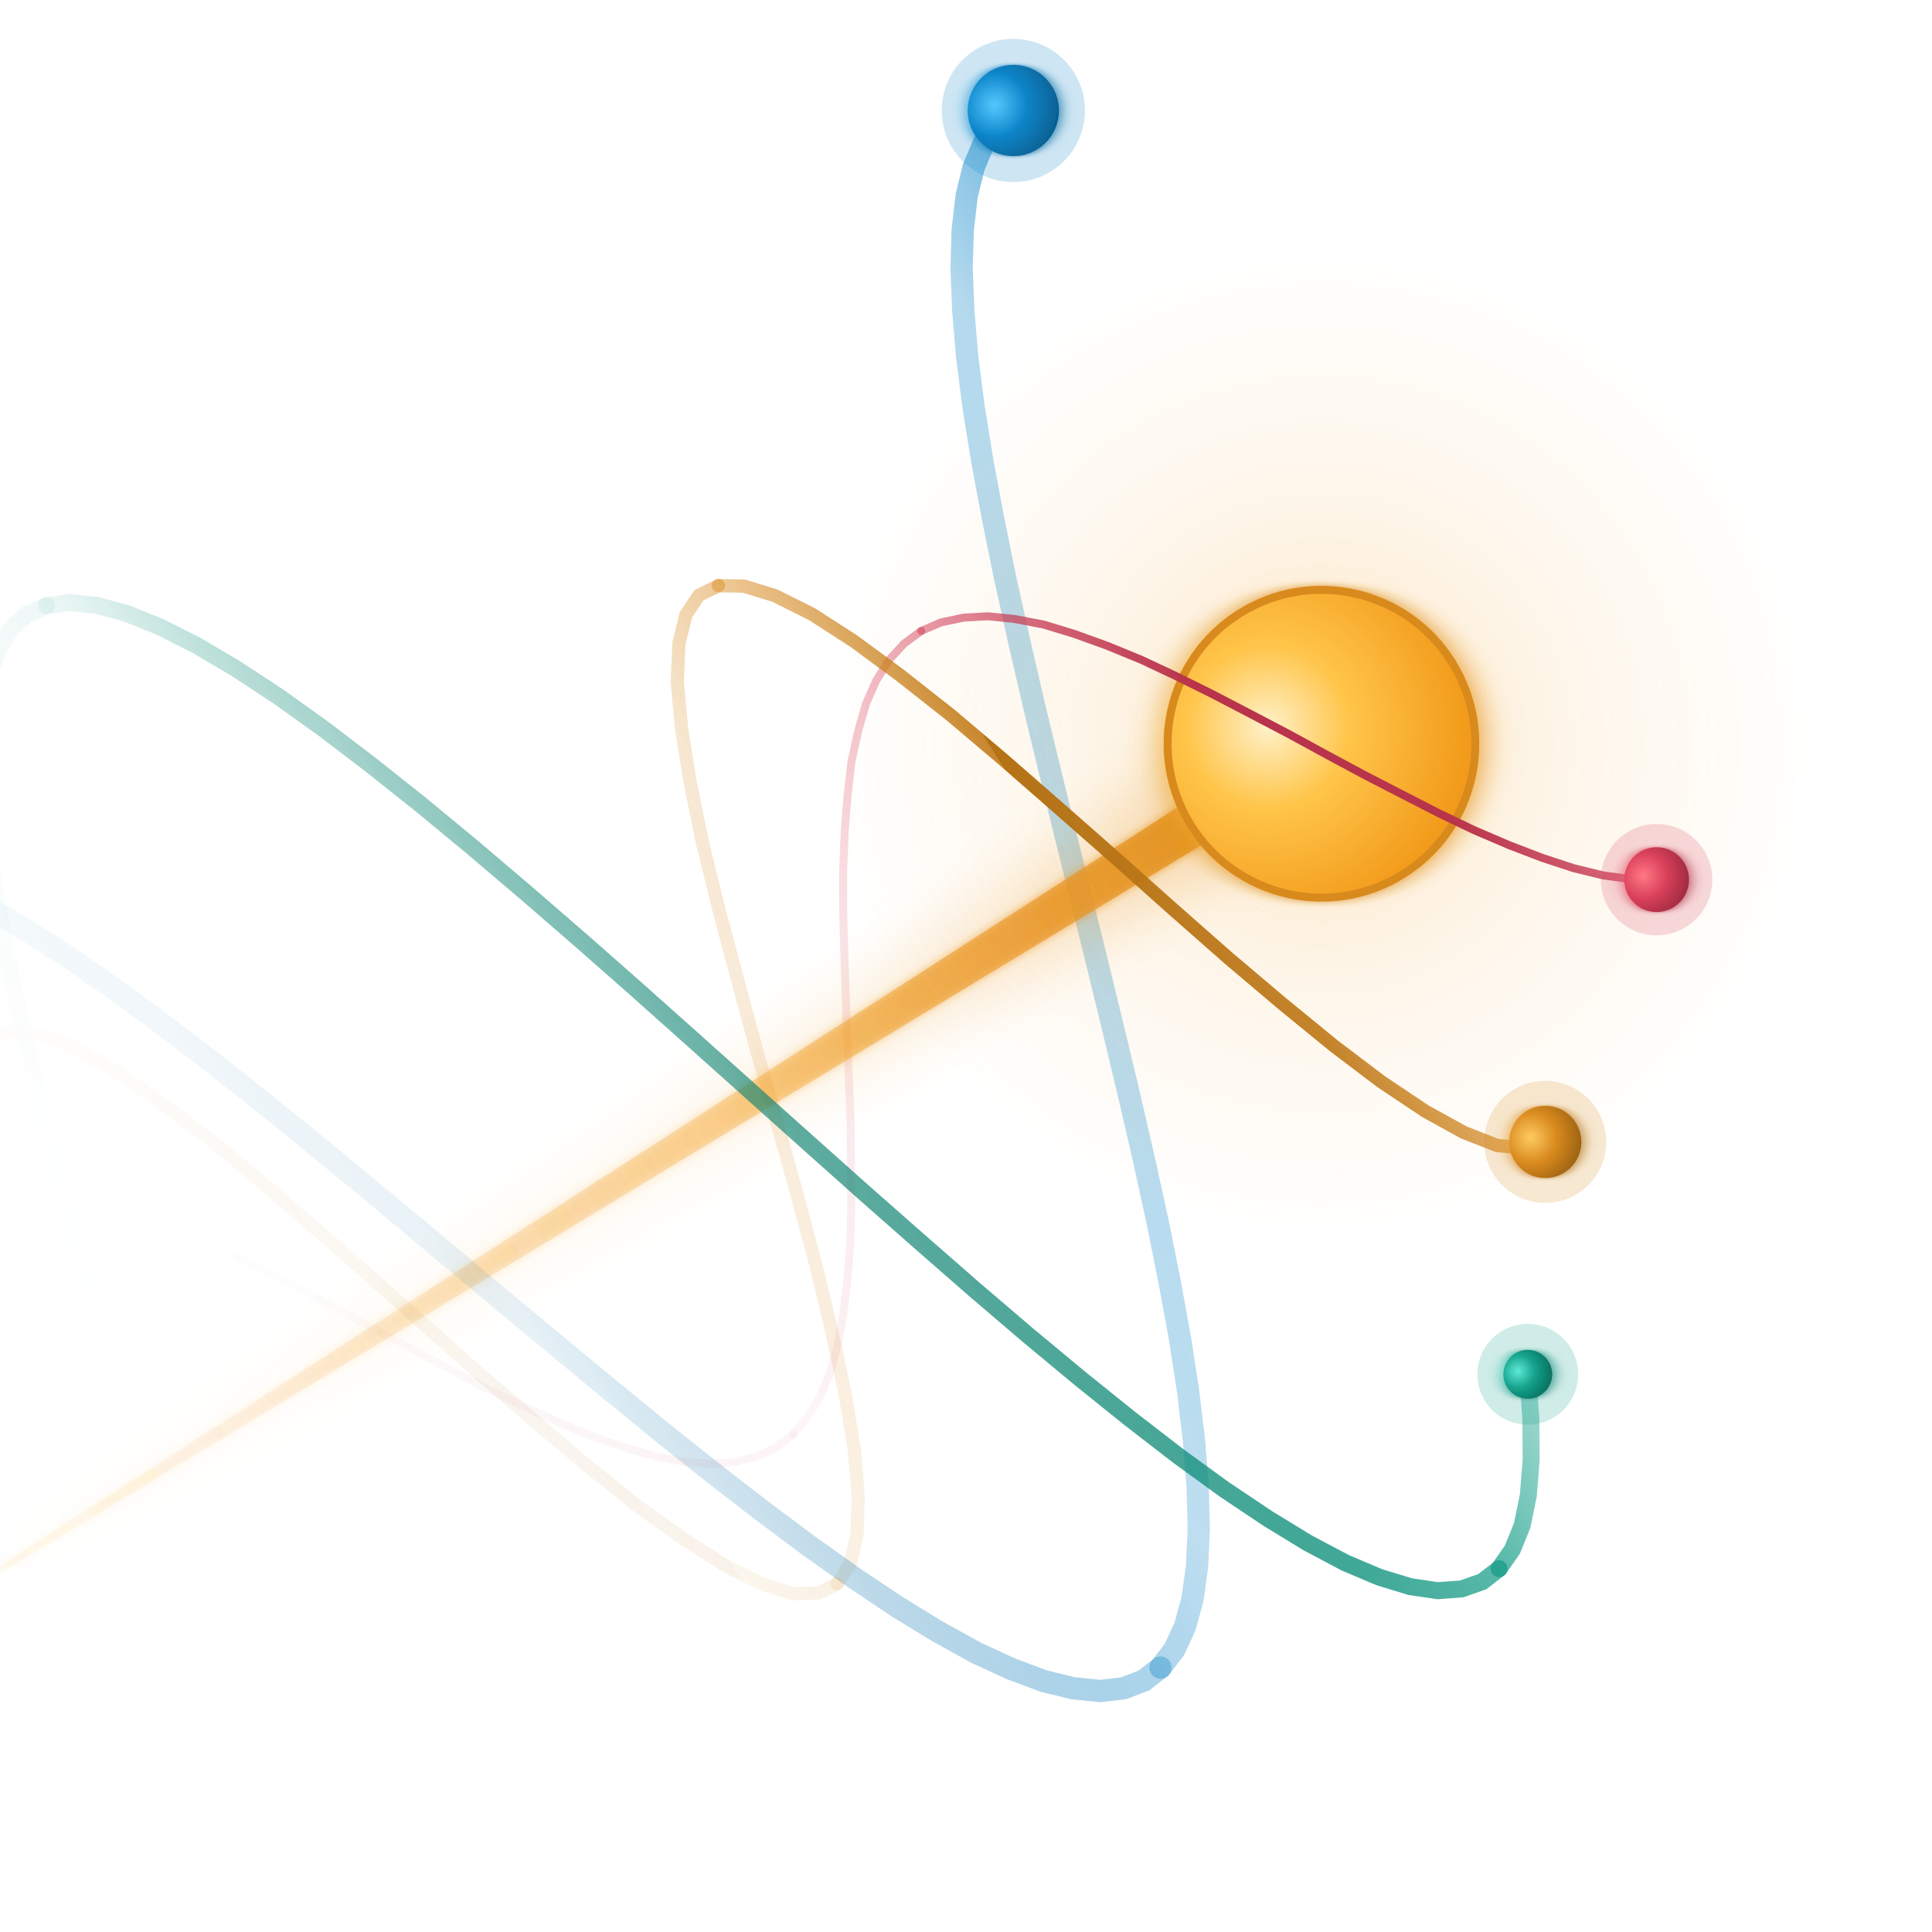
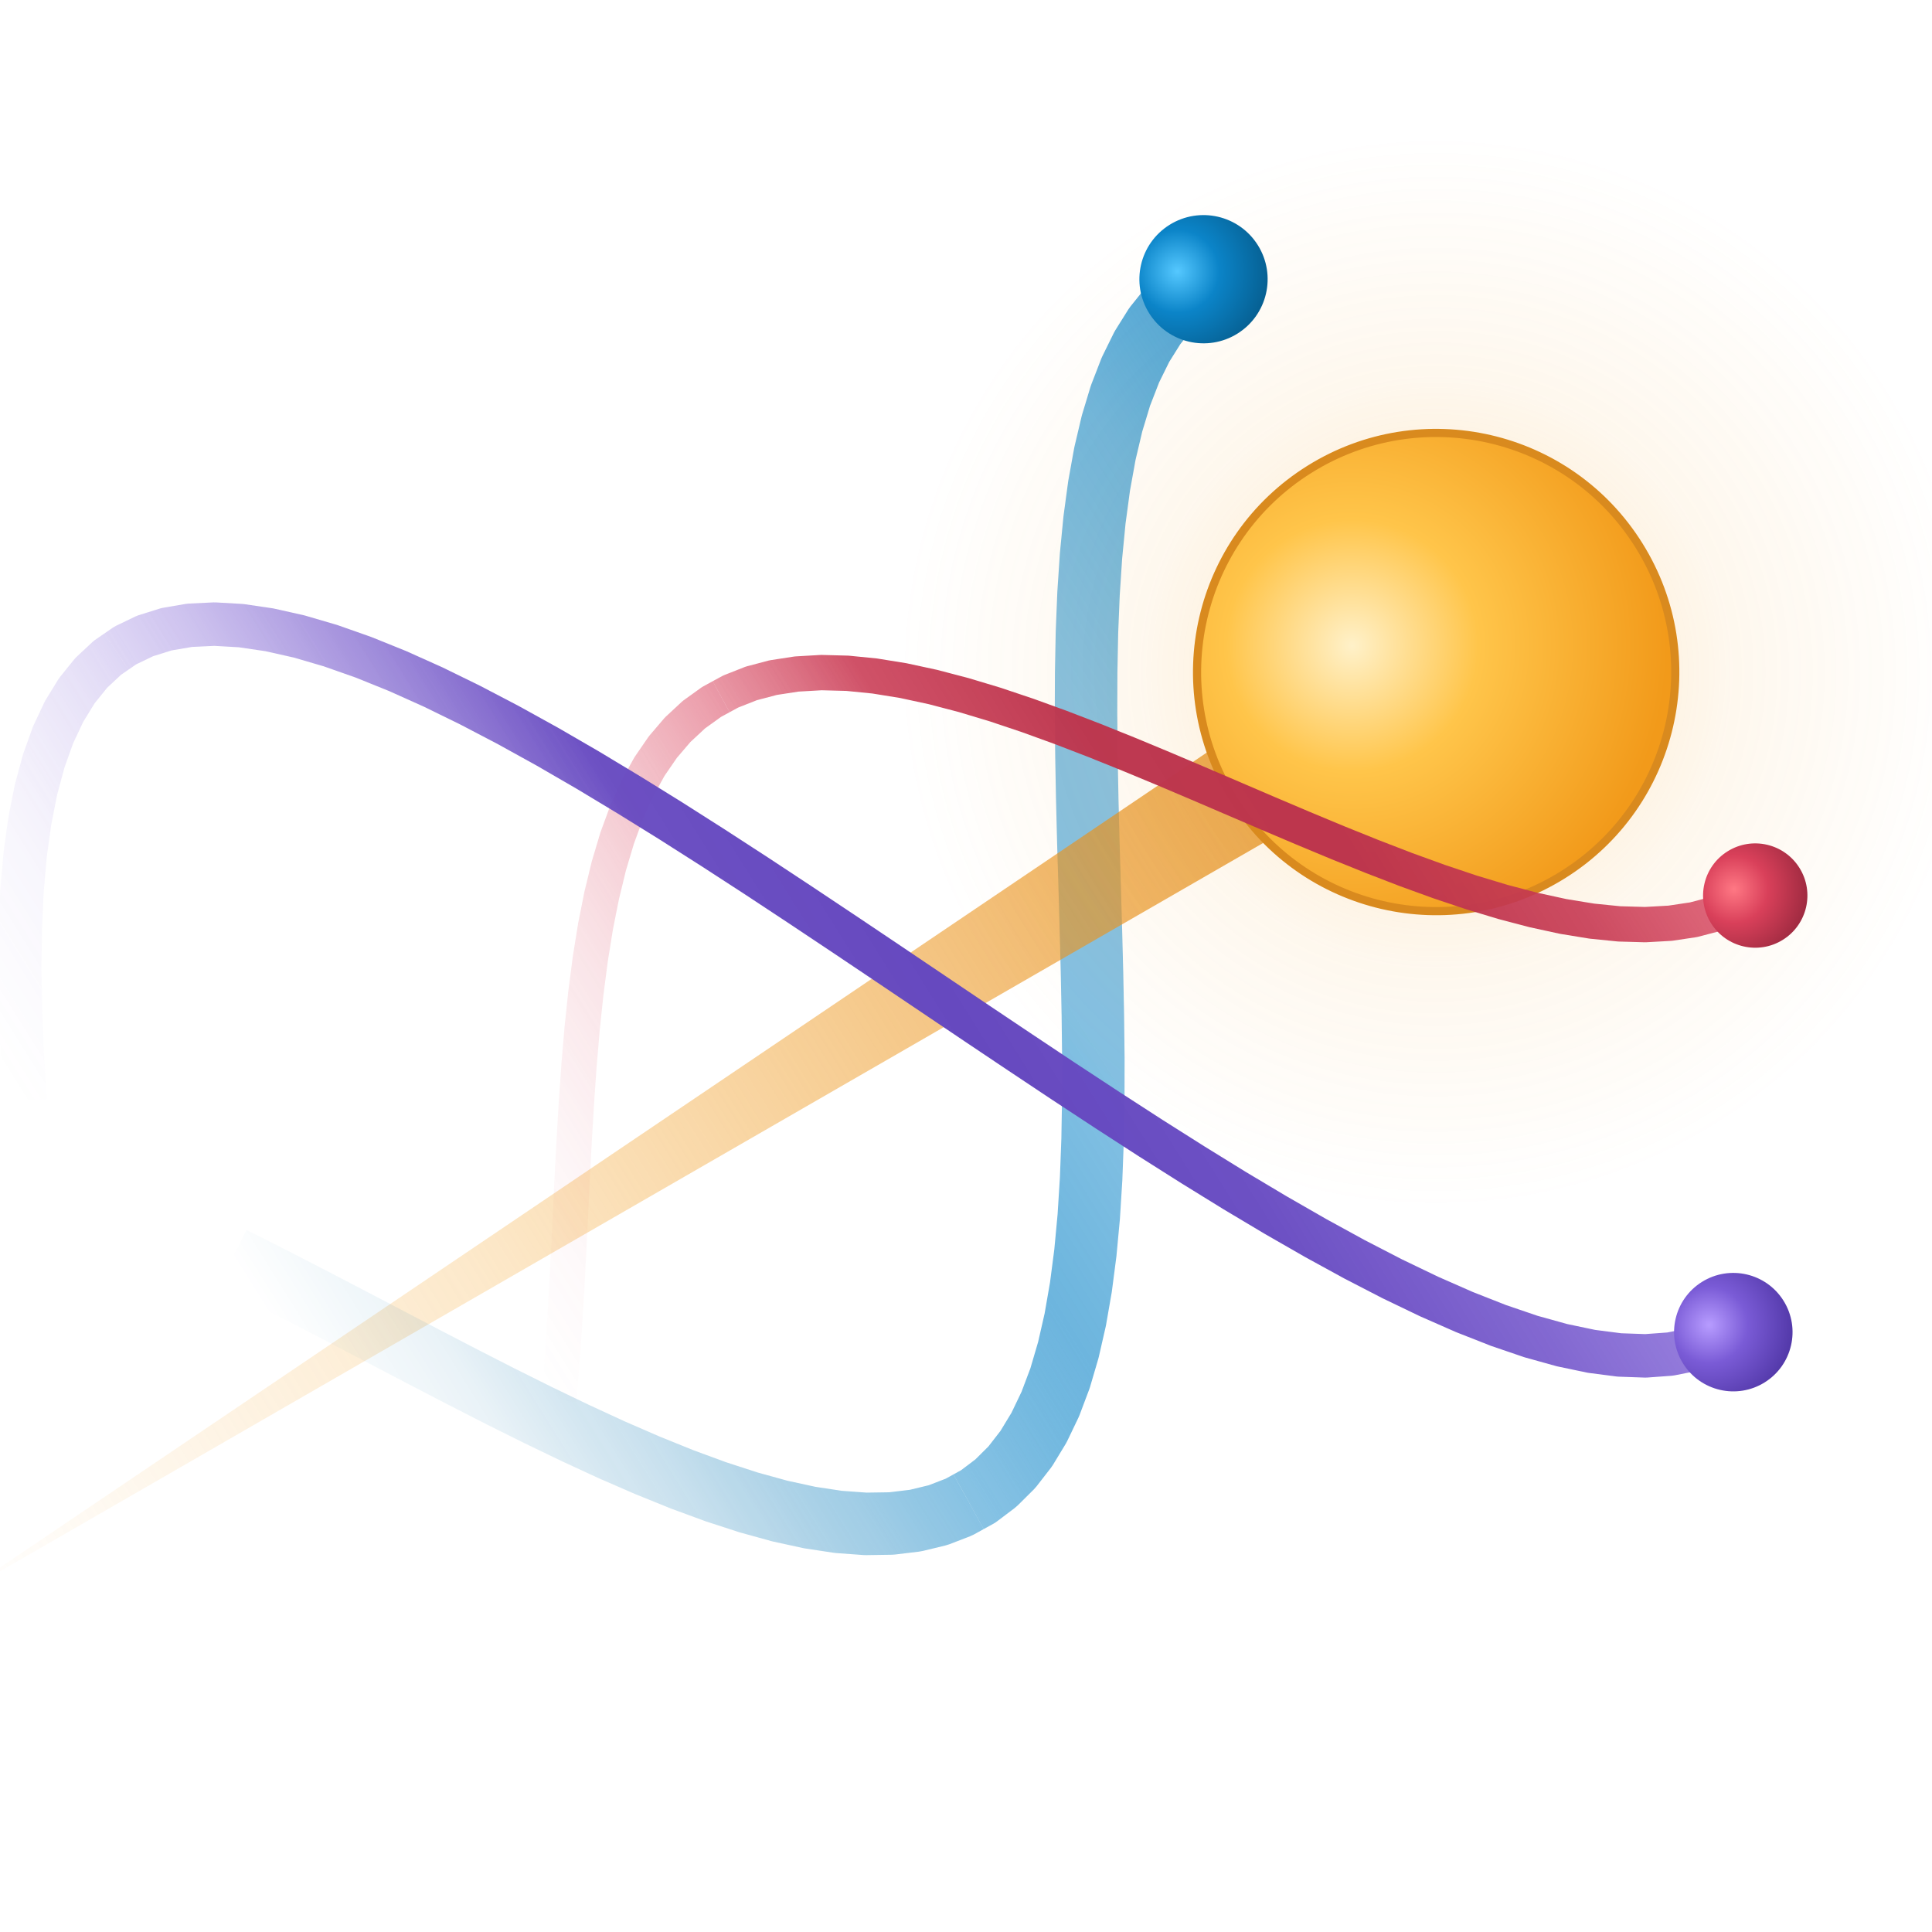
<svg xmlns="http://www.w3.org/2000/svg" width="512" height="512" aria-label="Commit Trail logo" viewBox="0 0 512 512">
  <defs>
-     <linearGradient id="ts" x1="-340" x2="0" y1="0" y2="0" gradientUnits="userSpaceOnUse">
+     <linearGradient id="ts" x1="-320" x2="0" y1="0" y2="0" gradientUnits="userSpaceOnUse">
      <stop offset="0" stop-color="#f5a52c" stop-opacity="0" />
-       <stop offset=".3" stop-color="#f5a52c" stop-opacity=".1" />
-       <stop offset=".6" stop-color="#f5a52c" stop-opacity=".3" />
-       <stop offset=".8" stop-color="#e9931f" stop-opacity=".6" />
+       <stop offset=".35" stop-color="#f5a52c" stop-opacity=".25" />
+       <stop offset=".75" stop-color="#e9931f" stop-opacity=".65" />
      <stop offset="1" stop-color="#d98a1e" stop-opacity=".9" />
    </linearGradient>
-     <linearGradient id="gab" x1="-270" x2="14" y1="0" y2="0" gradientUnits="userSpaceOnUse">
-       <stop offset="0" stop-color="#0b84c8" stop-opacity=".5" />
-       <stop offset=".1" stop-color="#0979b7" stop-opacity=".8" />
-       <stop offset=".3" stop-color="#086ea7" />
-       <stop offset=".4" stop-color="#0871ac" stop-opacity=".9" />
-       <stop offset=".5" stop-color="#0a80c2" stop-opacity=".7" />
-       <stop offset=".6" stop-color="#0b84c8" stop-opacity=".4" />
-       <stop offset=".8" stop-color="#0b84c8" stop-opacity=".3" />
-       <stop offset=".9" stop-color="#0b84c8" stop-opacity=".3" />
-       <stop offset="1" stop-color="#0b84c8" stop-opacity=".6" />
+     <linearGradient id="gb" x1="-245" x2="2" y1="0" y2="0" gradientUnits="userSpaceOnUse">
+       <stop offset="0" stop-color="#0872ad" stop-opacity=".99" />
+       <stop offset=".13" stop-color="#0872ad" stop-opacity=".99" />
+       <stop offset=".25" stop-color="#0979b7" stop-opacity=".9" />
+       <stop offset=".38" stop-color="#0b84c8" stop-opacity=".75" />
+       <stop offset=".5" stop-color="#0b84c8" stop-opacity=".6" />
+       <stop offset=".63" stop-color="#0b84c8" stop-opacity=".51" />
+       <stop offset=".75" stop-color="#0b84c8" stop-opacity=".51" />
+       <stop offset=".88" stop-color="#0b84c8" stop-opacity=".6" />
+       <stop offset="1" stop-color="#0b84c8" stop-opacity=".75" />
    </linearGradient>
-     <linearGradient id="gfb" x1="-270" x2="14" y1="0" y2="0" gradientUnits="userSpaceOnUse">
+     <linearGradient id="fb" x1="-245" x2="2" y1="0" y2="0" gradientUnits="userSpaceOnUse">
      <stop offset="0" stop-color="#fff" stop-opacity="0" />
-       <stop offset=".3" stop-color="#fff" stop-opacity=".1" />
-       <stop offset=".5" stop-color="#fff" stop-opacity=".5" />
-       <stop offset=".8" stop-color="#fff" />
+       <stop offset=".1" stop-color="#fff" stop-opacity=".09" />
+       <stop offset=".2" stop-color="#fff" stop-opacity=".25" />
+       <stop offset=".3" stop-color="#fff" stop-opacity=".46" />
+       <stop offset=".4" stop-color="#fff" stop-opacity=".72" />
+       <stop offset=".5" stop-color="#fff" />
      <stop offset="1" stop-color="#fff" />
    </linearGradient>
-     <linearGradient id="gaa" x1="-250" x2="-4" y1="0" y2="0" gradientUnits="userSpaceOnUse">
-       <stop offset="0" stop-color="#d98a1e" stop-opacity=".5" />
-       <stop offset=".1" stop-color="#c77e19" stop-opacity=".8" />
-       <stop offset=".2" stop-color="#b57215" />
-       <stop offset=".3" stop-color="#b97516" stop-opacity=".9" />
-       <stop offset=".3" stop-color="#d1851c" stop-opacity=".7" />
-       <stop offset=".4" stop-color="#d98a1e" stop-opacity=".4" />
-       <stop offset=".5" stop-color="#d98a1e" stop-opacity=".3" />
-       <stop offset=".6" stop-color="#d98a1e" stop-opacity=".3" />
-       <stop offset=".7" stop-color="#d98a1e" stop-opacity=".6" />
-       <stop offset=".8" stop-color="#c17a18" stop-opacity=".9" />
-       <stop offset=".8" stop-color="#b47215" />
-       <stop offset=".9" stop-color="#be7817" stop-opacity=".9" />
-       <stop offset="1" stop-color="#d98a1e" stop-opacity=".6" />
+     <linearGradient id="gv" x1="-262" x2="-18" y1="0" y2="0" gradientUnits="userSpaceOnUse">
+       <stop offset="0" stop-color="#7a5bd6" stop-opacity=".54" />
+       <stop offset=".13" stop-color="#7a5bd6" stop-opacity=".63" />
+       <stop offset=".25" stop-color="#795ad5" stop-opacity=".76" />
+       <stop offset=".38" stop-color="#6f51c9" stop-opacity=".88" />
+       <stop offset=".5" stop-color="#684bc1" stop-opacity=".97" />
+       <stop offset=".63" stop-color="#6649bf" />
+       <stop offset=".75" stop-color="#684bc2" stop-opacity=".97" />
+       <stop offset=".88" stop-color="#7052ca" stop-opacity=".87" />
+       <stop offset="1" stop-color="#795ad5" stop-opacity=".75" />
    </linearGradient>
-     <linearGradient id="gfa" x1="-250" x2="-4" y1="0" y2="0" gradientUnits="userSpaceOnUse">
+     <linearGradient id="fv" x1="-262" x2="-18" y1="0" y2="0" gradientUnits="userSpaceOnUse">
      <stop offset="0" stop-color="#fff" stop-opacity="0" />
-       <stop offset=".3" stop-color="#fff" stop-opacity=".1" />
-       <stop offset=".5" stop-color="#fff" stop-opacity=".5" />
-       <stop offset=".8" stop-color="#fff" />
+       <stop offset=".1" stop-color="#fff" stop-opacity=".09" />
+       <stop offset=".2" stop-color="#fff" stop-opacity=".25" />
+       <stop offset=".3" stop-color="#fff" stop-opacity=".46" />
+       <stop offset=".4" stop-color="#fff" stop-opacity=".72" />
+       <stop offset=".5" stop-color="#fff" />
      <stop offset="1" stop-color="#fff" />
    </linearGradient>
-     <linearGradient id="gac" x1="-230" x2="40" y1="0" y2="0" gradientUnits="userSpaceOnUse">
-       <stop offset="0" stop-color="#bc354d" stop-opacity=".9" />
-       <stop offset=".1" stop-color="#b6334a" />
-       <stop offset=".2" stop-color="#c63851" stop-opacity=".8" />
-       <stop offset=".3" stop-color="#d9405a" stop-opacity=".5" />
-       <stop offset=".4" stop-color="#d9405a" stop-opacity=".3" />
-       <stop offset=".5" stop-color="#d9405a" stop-opacity=".3" />
-       <stop offset=".6" stop-color="#d9405a" stop-opacity=".5" />
-       <stop offset=".7" stop-color="#cb3b54" stop-opacity=".8" />
-       <stop offset=".8" stop-color="#b8334b" />
-       <stop offset=".9" stop-color="#b8344b" />
-       <stop offset="1" stop-color="#ce3b55" stop-opacity=".7" />
+     <linearGradient id="gc" x1="-208" x2="28" y1="0" y2="0" gradientUnits="userSpaceOnUse">
+       <stop offset="0" stop-color="#d9405a" stop-opacity=".52" />
+       <stop offset=".13" stop-color="#d9405a" stop-opacity=".51" />
+       <stop offset=".25" stop-color="#d9405a" stop-opacity=".58" />
+       <stop offset=".38" stop-color="#d9405a" stop-opacity=".73" />
+       <stop offset=".5" stop-color="#c93a53" stop-opacity=".88" />
+       <stop offset=".63" stop-color="#bd354d" stop-opacity=".98" />
+       <stop offset=".75" stop-color="#bc354d" stop-opacity=".99" />
+       <stop offset=".88" stop-color="#c73952" stop-opacity=".9" />
+       <stop offset="1" stop-color="#d9405a" stop-opacity=".75" />
    </linearGradient>
-     <linearGradient id="gfc" x1="-230" x2="40" y1="0" y2="0" gradientUnits="userSpaceOnUse">
+     <linearGradient id="fc" x1="-208" x2="28" y1="0" y2="0" gradientUnits="userSpaceOnUse">
      <stop offset="0" stop-color="#fff" stop-opacity="0" />
-       <stop offset=".3" stop-color="#fff" stop-opacity=".1" />
-       <stop offset=".5" stop-color="#fff" stop-opacity=".5" />
-       <stop offset=".8" stop-color="#fff" />
-       <stop offset="1" stop-color="#fff" />
-     </linearGradient>
-     <linearGradient id="gam" x1="-262" x2="-30" y1="0" y2="0" gradientUnits="userSpaceOnUse">
-       <stop offset="0" stop-color="#13a08a" stop-opacity=".3" />
-       <stop offset=".1" stop-color="#13a08a" stop-opacity=".3" />
-       <stop offset=".3" stop-color="#13a08a" stop-opacity=".6" />
-       <stop offset=".4" stop-color="#0f8c79" stop-opacity=".9" />
-       <stop offset=".6" stop-color="#0e8270" />
-       <stop offset=".7" stop-color="#0f8975" stop-opacity=".9" />
-       <stop offset=".9" stop-color="#129c86" stop-opacity=".7" />
-       <stop offset="1" stop-color="#13a08a" stop-opacity=".4" />
-     </linearGradient>
-     <linearGradient id="gfm" x1="-262" x2="-30" y1="0" y2="0" gradientUnits="userSpaceOnUse">
-       <stop offset="0" stop-color="#fff" stop-opacity="0" />
-       <stop offset=".3" stop-color="#fff" stop-opacity=".1" />
-       <stop offset=".5" stop-color="#fff" stop-opacity=".5" />
-       <stop offset=".8" stop-color="#fff" />
+       <stop offset=".1" stop-color="#fff" stop-opacity=".09" />
+       <stop offset=".2" stop-color="#fff" stop-opacity=".25" />
+       <stop offset=".3" stop-color="#fff" stop-opacity=".46" />
+       <stop offset=".4" stop-color="#fff" stop-opacity=".72" />
+       <stop offset=".5" stop-color="#fff" />
      <stop offset="1" stop-color="#fff" />
    </linearGradient>
    <radialGradient id="sun" cx="38%" cy="36%" r="66%">
      <stop offset="0" stop-color="#fff1c9" />
      <stop offset=".4" stop-color="#ffc54a" />
      <stop offset="1" stop-color="#f29a1a" />
    </radialGradient>
    <radialGradient id="sg">
      <stop offset="0" stop-color="#f5a52c" stop-opacity=".3" />
-       <stop offset=".5" stop-color="#f5a52c" stop-opacity=".1" />
+       <stop offset=".55" stop-color="#f5a52c" stop-opacity=".08" />
      <stop offset="1" stop-color="#f5a52c" stop-opacity="0" />
    </radialGradient>
    <radialGradient id="db" cx="36%" cy="34%" r="72%">
      <stop offset="0" stop-color="#55c8ff" />
-       <stop offset=".5" stop-color="#0b84c8" />
+       <stop offset=".45" stop-color="#0b84c8" />
      <stop offset="1" stop-color="#065f91" />
    </radialGradient>
-     <radialGradient id="da" cx="36%" cy="34%" r="72%">
-       <stop offset="0" stop-color="#ffca61" />
-       <stop offset=".5" stop-color="#d98a1e" />
-       <stop offset="1" stop-color="#9c6210" />
+     <radialGradient id="dv" cx="36%" cy="34%" r="72%">
+       <stop offset="0" stop-color="#b79cff" />
+       <stop offset=".45" stop-color="#7a5bd6" />
+       <stop offset="1" stop-color="#5238a8" />
    </radialGradient>
    <radialGradient id="dc" cx="36%" cy="34%" r="72%">
      <stop offset="0" stop-color="#ff7884" />
-       <stop offset=".5" stop-color="#d9405a" />
+       <stop offset=".45" stop-color="#d9405a" />
      <stop offset="1" stop-color="#9e2a40" />
    </radialGradient>
-     <radialGradient id="dm" cx="36%" cy="34%" r="72%">
-       <stop offset="0" stop-color="#5eead4" />
-       <stop offset=".5" stop-color="#13a08a" />
-       <stop offset="1" stop-color="#0b6f5f" />
-     </radialGradient>
-     <mask id="mkb" width="324" height="304" x="-290" y="-152" maskUnits="userSpaceOnUse">
-       <path fill="url(#gfb)" d="M-270-144H14v288h-284z" />
+     <mask id="mb" width="247" height="191" x="-245" y="-95.5" maskUnits="userSpaceOnUse">
+       <path fill="url(#fb)" d="M-245-95.5H2v191h-247z" />
    </mask>
-     <mask id="mka" width="286" height="212" x="-270" y="-106" maskUnits="userSpaceOnUse">
-       <path fill="url(#gfa)" d="M-250-98H-4V98h-246z" />
+     <mask id="mv" width="244" height="280" x="-262" y="-140" maskUnits="userSpaceOnUse">
+       <path fill="url(#fv)" d="M-262-140h244v280h-244z" />
    </mask>
-     <mask id="mkc" width="310" height="156" x="-250" y="-78" maskUnits="userSpaceOnUse">
-       <path fill="url(#gfc)" d="M-230-70H40V70h-270z" />
+     <mask id="mc" width="236" height="145" x="-208" y="-72.5" maskUnits="userSpaceOnUse">
+       <path fill="url(#fc)" d="M-208-72.5H28v145h-236z" />
    </mask>
-     <mask id="mkm" width="272" height="340" x="-282" y="-170" maskUnits="userSpaceOnUse">
-       <path fill="url(#gfm)" d="M-262-162h232v324h-232z" />
-     </mask>
-     <filter id="glow" width="200%" height="200%" x="-50%" y="-50%">
-       <feGaussianBlur result="b" stdDeviation="2.2" />
-       <feMerge>
-         <feMergeNode in="b" />
-         <feMergeNode in="SourceGraphic" />
-       </feMerge>
-     </filter>
-     <filter id="soft" width="200%" height="200%" x="-50%" y="-50%">
-       <feGaussianBlur result="b" stdDeviation="1" />
-       <feMerge>
-         <feMergeNode in="b" />
-         <feMergeNode in="SourceGraphic" />
-       </feMerge>
-     </filter>
-     <filter id="haze" width="140%" height="700%" x="-20%" y="-300%">
-       <feGaussianBlur stdDeviation="6" />
-     </filter>
  </defs>
-   <g fill="none" stroke-linecap="round" transform="translate(350.2 197.1) rotate(-32) scale(1.406)">
-     <g mask="url(#mkb)">
-       <g>
-         <path stroke="url(#gab)" stroke-width="4.2" d="m-270-125.5 4-3.3 4-2.1 4-1 4 .1" />
-         <path stroke="url(#gab)" stroke-width="4.2" d="m-118 131.6 4-1.5 4-2.6 4-3.7 4-4.8 4-5.8 4-6.8 4-7.7 4-8.5 4-9.3 4-10.1 4-10.6 4-11.2 4-11.6 4-11.9 4-12.1 4-12.2 4-12.3 4-12.1 4-12 4-11.6 4-11.3 4-10.7 4-10.2 4-9.5 4-8.7 4-7.8 4-7 4-6 4-5 4-3.9 4-2.8 4-1.7 4-.6" />
+   <g fill="none" stroke-linejoin="round" transform="translate(380.6 178.1) rotate(-32) scale(1.440)">
+     <g mask="url(#mb)">
+       <g stroke="url(#gb)" stroke-width="11.5">
+         <path d="m-153.89 83.89 2.02.11 4.05-.36 4.05-.92 4.05-1.49 4.05-2.04 4.05-2.57 4.05-3.09 4.05-3.6 4.04-4.06 4.05-4.52 4.05-4.93 4.05-5.31 4.05-5.66 4.05-5.97 4.05-6.24 4.05-6.46 4.05-6.65 4.05-6.78 4.05-6.87 4.05-6.91 4.04-6.92 4.05-6.86 4.05-6.76 4.05-6.63 4.05-6.43 4.05-6.21 4.05-5.93 4.05-5.62 4.05-5.27 4.05-4.88 4.05-4.46 4.05-4.01 4.04-3.53 4.05-3.03 4.05-2.51 4.05-1.97 4.05-1.41 4.05-.85 2.03-.15" />
      </g>
    </g>
-     <g mask="url(#mka)">
-       <g>
-         <path stroke="url(#gaa)" stroke-width="2.5" d="m-250-81.8 4-3.2 4.1-1" />
-         <path stroke="url(#gaa)" stroke-width="2.5" d="m-161.3 85.9 4.1-1.9 4-4 4-6 4.1-8 4-9.6 4-11 4.1-12.2 4-13 4-13.6 4-13.7 4.1-13.5 4-13 4-12.2 4.1-11 4-9.5 4-7.9 4.1-6 4-3.9 4-1.8 4.1.4" />
+     <g mask="url(#mv)">
+       <g stroke="url(#gv)" stroke-width="8">
+         <path d="m-262-70.73 4-7.41 4-7.04 4-6.66 4-6.22 4-5.78 4-5.3 4-4.79 4-4.26 4-3.72 4-3.16 4-2.58 4-1.99 4-1.39 4-.78 2-.09" />
      </g>
    </g>
-     <g mask="url(#mkc)">
-       <g>
-         <path stroke="url(#gac)" stroke-width="1.5" d="m-153.4 57.6 4-1.3 4-2 4.1-2.9 4-3.7 4-4.4 4-5 4.1-5.5 4-6.1 4-6.5 4.1-6.7 4-7 4-7 4.1-7.1 4-6.9 4-6.8 4-6.4 4.1-6 4-5.4 4-5 4.1-4.2 4-3.6 4-2.7 4.1-2 4-1.1 4-.3" />
+     <g mask="url(#mc)">
+       <g stroke="url(#gc)" stroke-width="6.5">
+         <path d="m-208 28.1 4-5.31 4-5.49 4-5.62 4-5.71 4-5.76 4-5.76 4-5.71 4-5.63 4-5.5 4-5.33 4-5.12 4-4.87 4-4.58 4-4.25 4-3.91 4-3.52 4-3.11 4-2.67 4-2.22 4-1.74 4-1.26 4-.77 4-.26 2 .12" />
+         <path d="m26 65.87 2 .13" />
      </g>
    </g>
-     <g mask="url(#mkm)">
-       <g>
-         <path stroke="url(#gam)" stroke-width="3.2" d="m-262 0 4-13.8 4-13.7 4-13.4 4-13.1 4-12.6 4-12.1 4-11.4 4-10.7 4-9.8 4-8.8 4-7.9 4-6.7 4-5.6 4-4.5 4-3.2 4-2 4-.7 4 .6" />
-         <path stroke="url(#gam)" stroke-width="3.2" d="m-54 149.6 4-1.7 4-2.9 4-4.2 4-5.4 4-6.5 4-7.5" />
+     <path fill="url(#ts)" d="m-320 0 310-11v22Z" />
+     <circle r="100" fill="url(#sg)" />
+     <circle r="44" fill="url(#sun)" stroke="#d98a1e" stroke-width="1.5" />
+     <g mask="url(#mb)">
+       <g stroke="url(#gb)" stroke-width="11.5">
+         <path d="m-245-25.96 4.05 6.67 4.05 6.79 4.05 6.88 4.05 6.92 4.05 6.91 4.05 6.85 4.04 6.75 4.05 6.6 4.05 6.41 4.05 6.18 4.05 5.89 4.05 5.58 4.05 5.22 4.05 4.83 4.05 4.41 4.05 3.95 4.05 3.47 4.05 2.96 4.04 2.44 4.05 1.9 4.05 1.35 4.05.78 2.03.11" />
+         <path d="M-.02-83.86 2-84" />
      </g>
    </g>
-     <path fill="url(#ts)" d="m-340 0 330-11v22Z" filter="url(#haze)" opacity=".3" />
-     <path fill="url(#ts)" d="M-340 0-8-4.5v9Z" filter="url(#soft)" />
-     <circle r="92" fill="url(#sg)" />
-     <circle r="29" fill="url(#sun)" stroke="#d98a1e" stroke-width="1.5" filter="url(#glow)" />
-     <g mask="url(#mkb)">
-       <g>
-         <path stroke="url(#gab)" stroke-width="4.2" d="m-254-131.8 4 1.3 4 2.4 4 3.5 4 4.6 4 5.6 4 6.6 4 7.5 4 8.4 4 9.2 4 9.9 4 10.5 4 11.1 4 11.5 4 11.9 4 12.1 4 12.2 4 12.3 4 12.1 4 12 4 11.8 4 11.3 4 10.8 4 10.3 4 9.6 4 8.9 4 8 4 7.2 4 6.1 4 5.2 4 4.1 4 3.1 4 1.9 4 .8 4-.4" />
+     <circle cx="2" cy="-84" r="11.8" fill="url(#db)" />
+     <g mask="url(#mv)">
+       <g stroke="url(#gv)" stroke-width="8">
+         <path d="m-204-131.9 2-.09 4 .44 4 1.04 4 1.64 4 2.24 4 2.83 4 3.4 4 3.95 4 4.49 4 5.01 4 5.5 4 5.97 4 6.42 4 6.82 4 7.2 4 7.55 4 7.87 4 8.13 4 8.38 4 8.57 4 8.74 4 8.85 4 8.93 4 8.97 4 8.97 4 8.91 4 8.84 4 8.7 4 8.54 4 8.32 4 8.09 4 7.79 4 7.48 4 7.13 4 6.74 4 6.32 4 5.87 4 5.4 4 4.91 4 4.37 4 3.84 4 3.28 4 2.7 4 2.11 4 1.52 4 .92 4 .3" />
      </g>
    </g>
-     <circle cx="14" cy="-132" r="13.5" fill="#0b84c8" opacity=".2" />
-     <circle cx="14" cy="-132" r="8.6" fill="url(#db)" filter="url(#soft)" />
-     <g mask="url(#mka)">
-       <g>
-         <path stroke="url(#gaa)" stroke-width="2.5" d="m-241.9-86 4 1.2 4 3.3 4.1 5.4 4 7.3 4 9.1 4.1 10.6 4 11.8 4 12.8 4.1 13.5 4 13.7 4 13.6 4.1 13.2 4 12.5 4 11.4 4.1 10 4 8.4 4 6.6 4.1 4.7 4 2.4 4 .4" />
-         <path stroke="url(#gaa)" stroke-width="2.5" d="m-80.6-85.5 4 2.6 4 4.6 4.1 6.7 4 8.5 4 10.1 4.1 11.4 4 12.5 4 13.2 4.1 13.7 4 13.7 4 13.4 4.1 12.8 4 11.8 4 10.5 4.1 9.1 4 7.2 4 5.4 4.1 3.2 4 1.1" />
+     <circle cx="-18" cy="132" r="10.9" fill="url(#dv)" />
+     <g mask="url(#mc)">
+       <g stroke="url(#gc)" stroke-width="6.5">
+         <path d="m-114-65.88 2 .12 4 .74 4 1.24 4 1.72 4 2.19 4 2.65 4 3.09 4 3.5 4 3.89 4 4.24 4 4.56 4 4.86 4 5.11 4 5.32 4 5.49 4 5.62 4 5.71 4 5.76 4 5.76 4 5.71 4 5.63 4 5.49 4 5.33 4 5.11 4 4.86 4 4.57 4 4.25 4 3.9 4 3.51 4 3.1 4 2.66 4 2.2 4 1.74L20 65l4 .75 2 .12" />
      </g>
    </g>
-     <circle cx="-4" cy="86" r="11.5" fill="#d98a1e" opacity=".2" />
-     <circle cx="-4" cy="86" r="6.8" fill="url(#da)" filter="url(#soft)" />
-     <g mask="url(#mkc)">
-       <g>
-         <path stroke="url(#gac)" stroke-width="1.5" d="m-230-34.1 4 6 4.1 6.3 4 6.7 4 7 4 7 4.1 7.1 4 6.9 4 6.8 4.1 6.5 4 6.1 4 5.6 4.1 5.1 4 4.4 4 3.7 4 3 4.1 2.1 4 1.3 4 .5 4.1-.4" />
-         <path stroke="url(#gac)" stroke-width="1.5" d="m-52.7-58 4 .6 4.1 1.5 4 2.2 4 3.1 4.1 3.8 4 4.6 4 5.1 4.1 5.7 4 6.2 4 6.5 4 6.8 4.1 7 4 7.1 4 7 4.1 6.9 4 6.7 4 6.3 4.1 5.9 4 5.3 4 4.8 4 4.1 4.1 3.4 4 2.6" />
-       </g>
-     </g>
-     <circle cx="40" cy="55.2" r="10.5" fill="#d9405a" opacity=".2" />
-     <circle cx="40" cy="55.2" r="6.1" fill="url(#dc)" filter="url(#soft)" />
-     <g mask="url(#mkm)">
-       <g>
-         <path stroke="url(#gam)" stroke-width="3.2" d="m-190-149.4 4 1.8 4 3.1 4 4.3 4 5.5 4 6.6 4 7.7 4 8.7 4 9.7 4 10.6 4 11.3 4 12 4 12.6 4 13 4 13.4 4 13.7 4 13.8 4 13.8 4 13.7 4 13.4 4 13.2 4 12.7 4 12.1 4 11.5 4 10.8 4 9.9 4 8.9 4 8 4 6.9 4 5.7 4 4.6 4 3.4 4 2.1 4 .9 4-.4" />
-       </g>
-     </g>
-     <circle cx="-30" cy="121.4" r="9.5" fill="#13a08a" opacity=".2" />
-     <circle cx="-30" cy="121.4" r="4.6" fill="url(#dm)" filter="url(#soft)" />
+     <circle cx="28" cy="66" r="9.6" fill="url(#dc)" />
  </g>
</svg>
